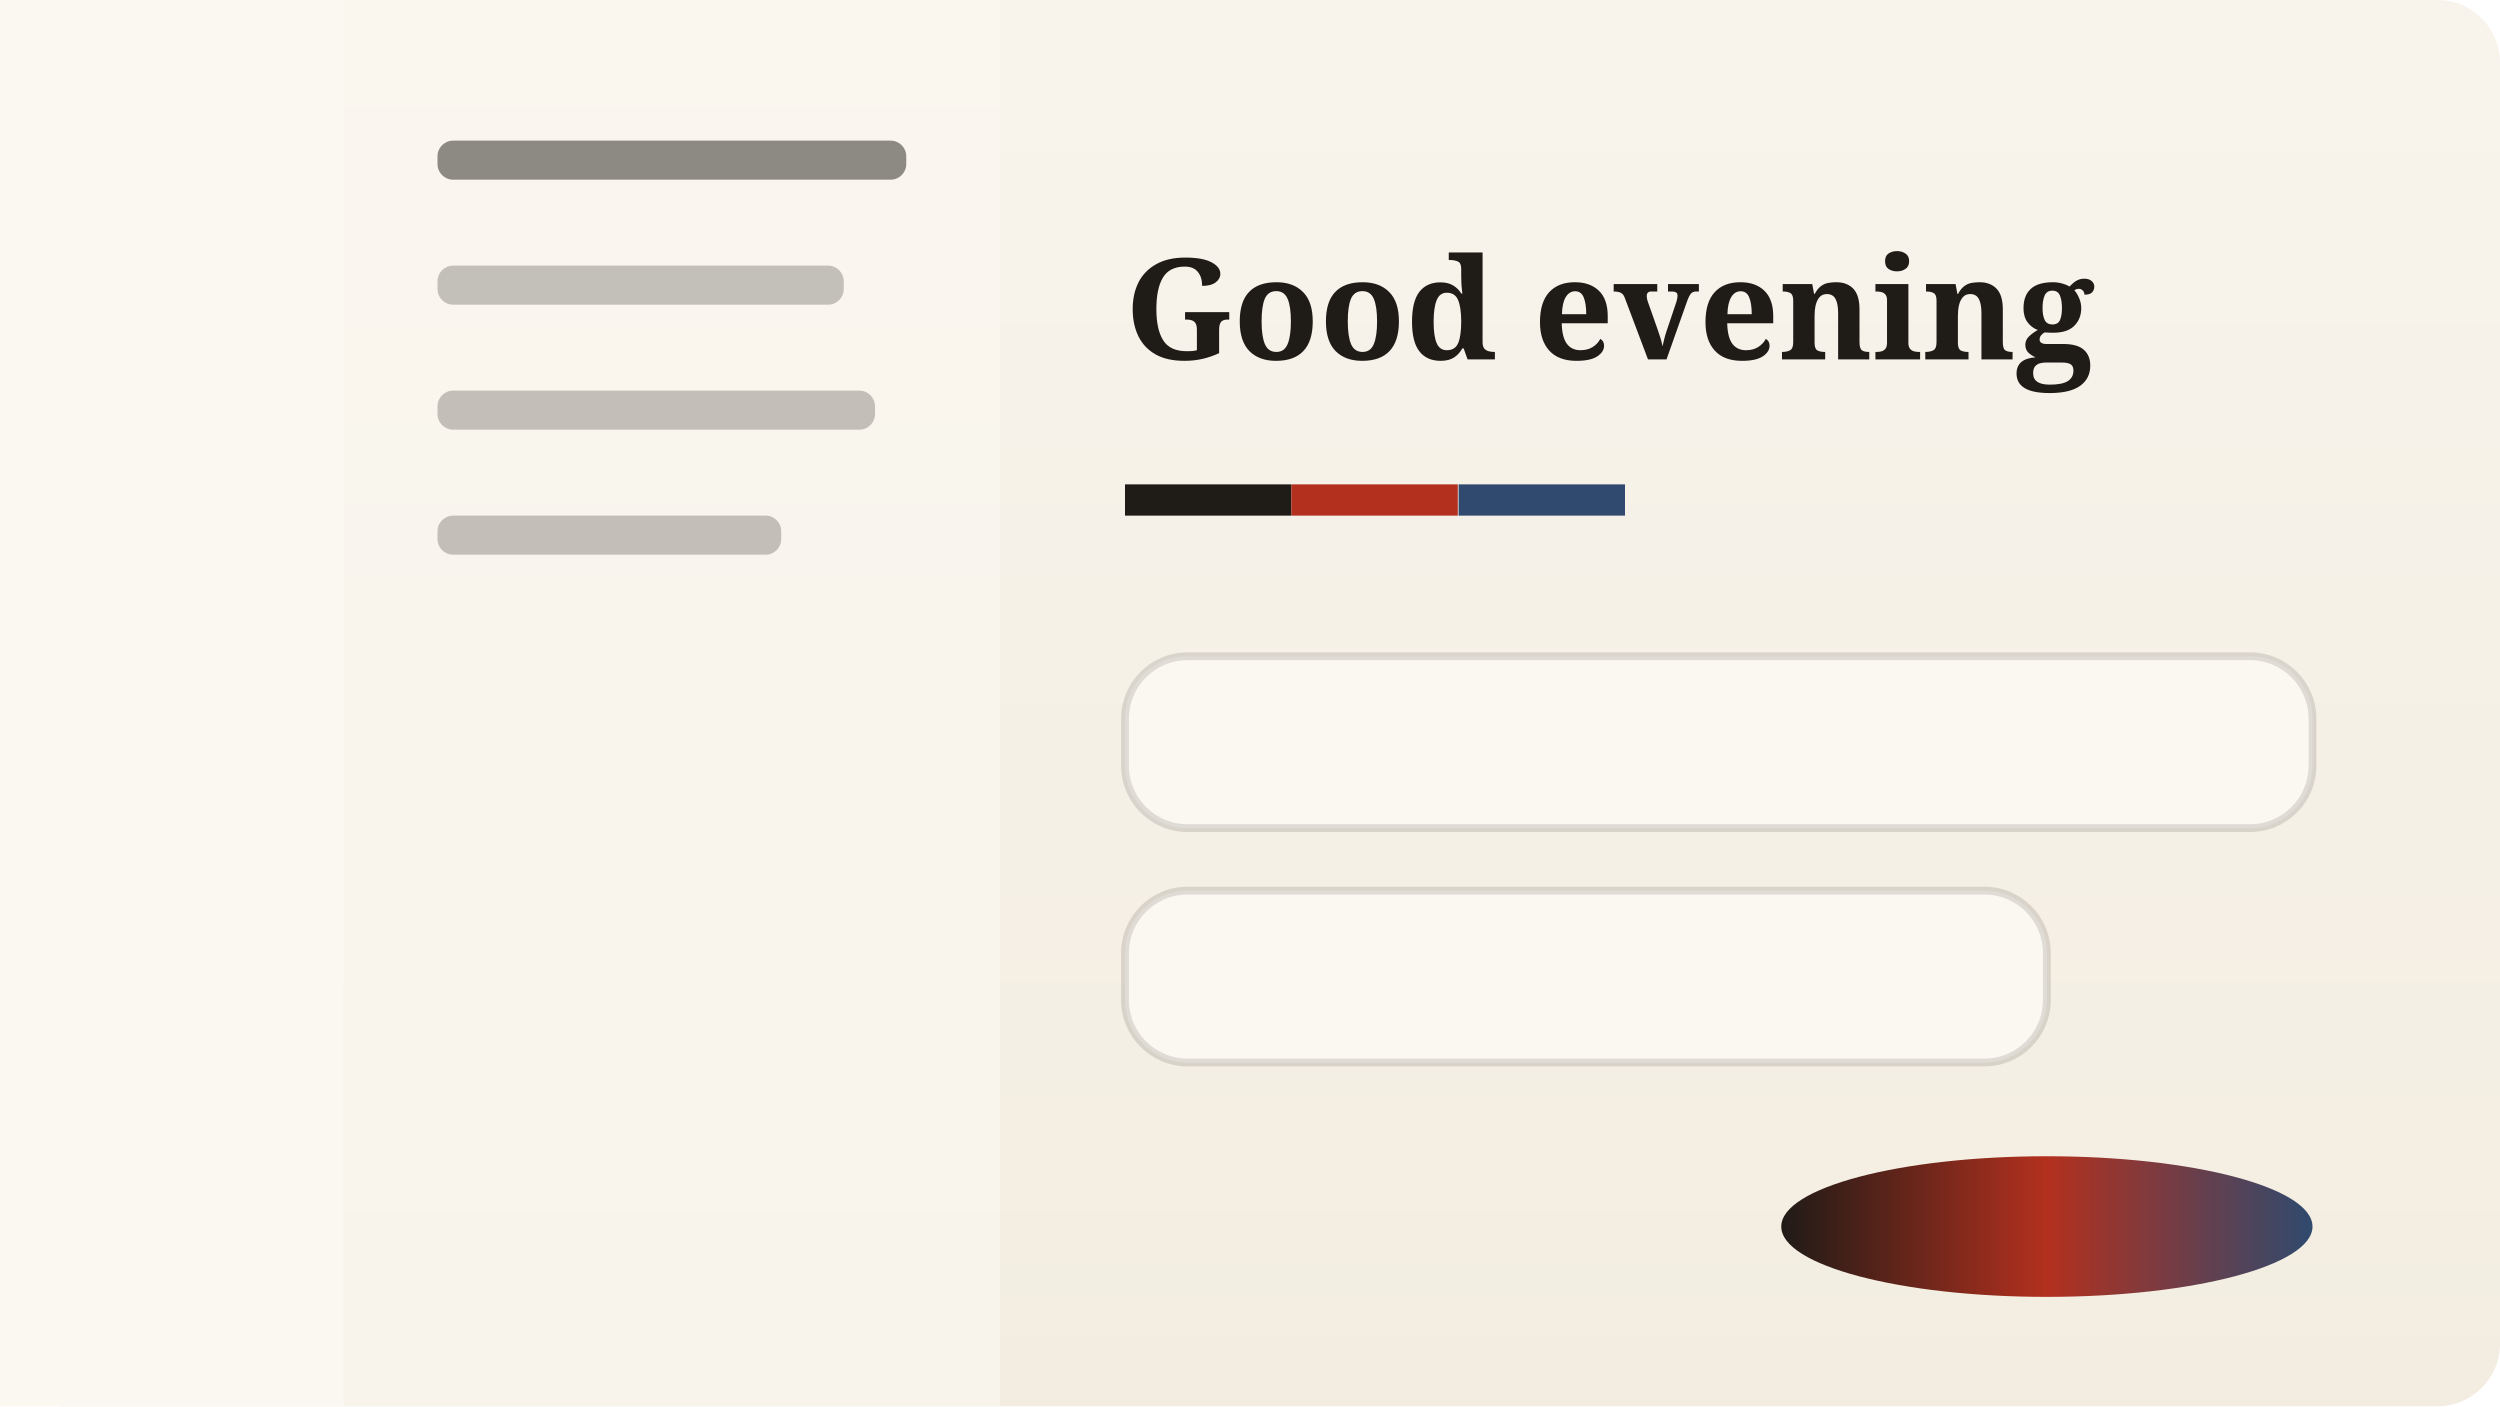
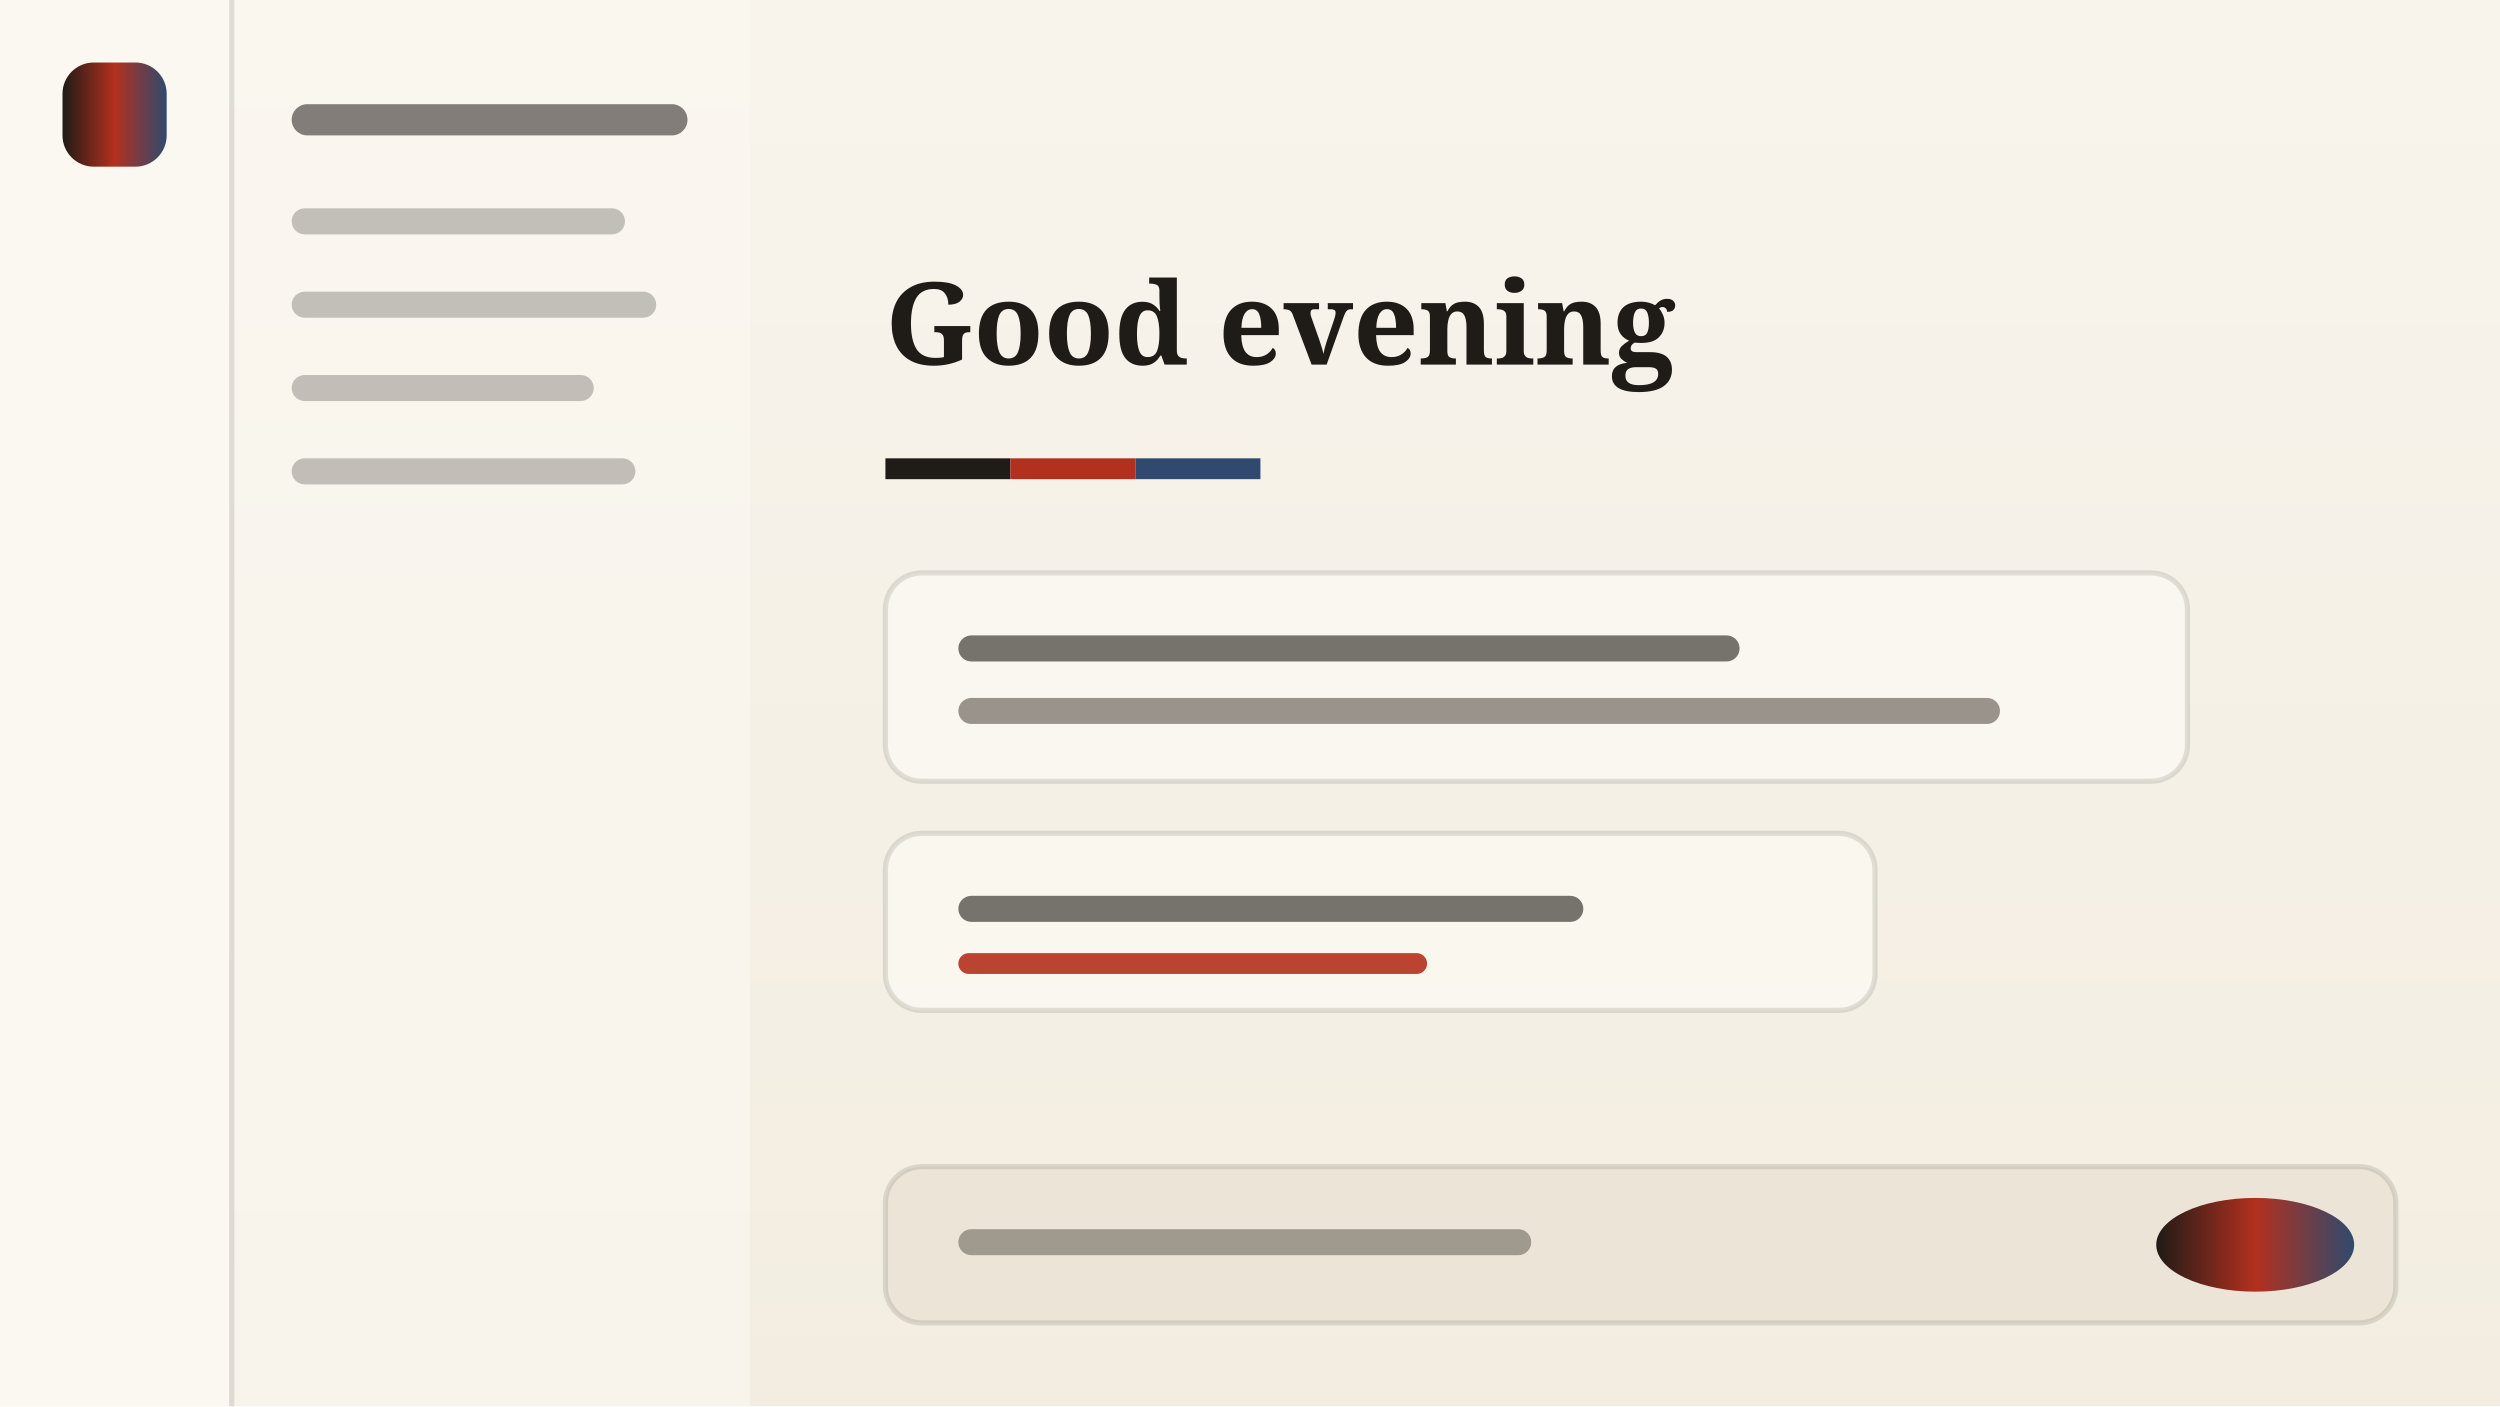
- <svg xmlns="http://www.w3.org/2000/svg" width="320" height="180" viewBox="0 0 320 180">
+ <svg xmlns="http://www.w3.org/2000/svg" width="480" height="270" viewBox="0 0 480 270" role="img" aria-label="Paper &amp; Ink">
  <defs>
    <linearGradient id="sky" x1="0" y1="0" x2="0" y2="1">
      <stop offset="0.00" stop-color="#f8f4ec" />
      <stop offset="1.00" stop-color="#f3ede1" />
    </linearGradient>
    <linearGradient id="btn" x1="0" y1="0" x2="1" y2="0">
      <stop offset="0.00" stop-color="#1f1b17" />
      <stop offset="0.50" stop-color="#b3301e" />
      <stop offset="1.00" stop-color="#2f4a6e" />
    </linearGradient>
  </defs>
-   <rect width="320" height="180" rx="8" fill="url(#sky)" />
-   <rect x="0" y="0" width="44" height="180" fill="#fbf8f1" />
-   <rect x="44" y="0" width="84" height="180" fill="#fbf8f1" opacity="0.6" />
-   <rect x="56" y="18" width="60" height="5" rx="2" fill="#1f1b17" opacity="0.5" />
-   <rect x="56" y="34" width="52" height="5" rx="2" fill="#1f1b17" opacity="0.25" />
-   <rect x="56" y="50" width="56" height="5" rx="2" fill="#1f1b17" opacity="0.25" />
-   <rect x="56" y="66" width="44" height="5" rx="2" fill="#1f1b17" opacity="0.25" />
-   <text x="144" y="46" font-family="'Cormorant Garamond', serif" font-size="18" font-weight="600" fill="#1f1b17" style="">Good evening</text>
-   <rect x="144.0" y="62" width="21.3" height="4" fill="#1f1b17" />
-   <rect x="165.3" y="62" width="21.3" height="4" fill="#b3301e" />
-   <rect x="186.7" y="62" width="21.3" height="4" fill="#2f4a6e" />
-   <rect x="144" y="84" width="152" height="22" rx="8" fill="#fbf8f1" stroke="#1f1b17" stroke-opacity="0.13" />
-   <rect x="144" y="114" width="118" height="22" rx="8" fill="#fbf8f1" stroke="#1f1b17" stroke-opacity="0.13" />
-   <rect x="228" y="148" width="68" height="18" rx="999" fill="url(#btn)" />
+   <rect width="480" height="270" fill="url(#sky)" />
+   <rect x="0" y="0" width="44" height="270" fill="#fbf8f1" fill-opacity="0.92" />
+   <rect x="12" y="12" width="20" height="20" rx="6" fill="url(#btn)" />
+   <rect x="44" y="0" width="100" height="270" fill="#fbf8f1" fill-opacity="0.6" />
+   <rect x="44" y="0" width="1" height="270" fill="#1f1b17" fill-opacity="0.12" />
+   <rect x="56" y="20" width="76" height="6" rx="3" fill="#1f1b17" fill-opacity="0.55" />
+   <rect x="56" y="40" width="64" height="5" rx="2.5" fill="#1f1b17" fill-opacity="0.25" />
+   <rect x="56" y="56" width="70" height="5" rx="2.5" fill="#1f1b17" fill-opacity="0.25" />
+   <rect x="56" y="72" width="58" height="5" rx="2.5" fill="#1f1b17" fill-opacity="0.25" />
+   <rect x="56" y="88" width="66" height="5" rx="2.5" fill="#1f1b17" fill-opacity="0.25" />
+   <text x="170" y="70" font-family="'Cormorant Garamond', serif" font-size="22" font-weight="600" fill="#1f1b17" style="">Good evening</text>
+   <rect x="170.0" y="88" width="24.0" height="4" fill="#1f1b17" />
+   <rect x="194.0" y="88" width="24.0" height="4" fill="#b3301e" />
+   <rect x="218.0" y="88" width="24.0" height="4" fill="#2f4a6e" />
+   <rect x="170" y="110" width="250" height="40" rx="7" fill="#fbf8f1" fill-opacity="0.86" stroke="#1f1b17" stroke-opacity="0.12" />
+   <rect x="184" y="122" width="150" height="5" rx="2.5" fill="#1f1b17" fill-opacity="0.6" />
+   <rect x="184" y="134" width="200" height="5" rx="2.5" fill="#58514a" fill-opacity="0.6" />
+   <rect x="170" y="160" width="190" height="34" rx="7" fill="#fbf8f1" fill-opacity="0.86" stroke="#1f1b17" stroke-opacity="0.12" />
+   <rect x="184" y="172" width="120" height="5" rx="2.5" fill="#1f1b17" fill-opacity="0.6" />
+   <rect x="184" y="183" width="90" height="4" rx="2" fill="#b3301e" fill-opacity="0.9" />
+   <rect x="170" y="224" width="290" height="30" rx="7" fill="#ece5d6" fill-opacity="0.95" stroke="#1f1b17" stroke-opacity="0.12" />
+   <rect x="184" y="236" width="110" height="5" rx="2.5" fill="#6e665e" fill-opacity="0.6" />
+   <rect x="414" y="230" width="38" height="18" rx="99" fill="url(#btn)" />
</svg>
